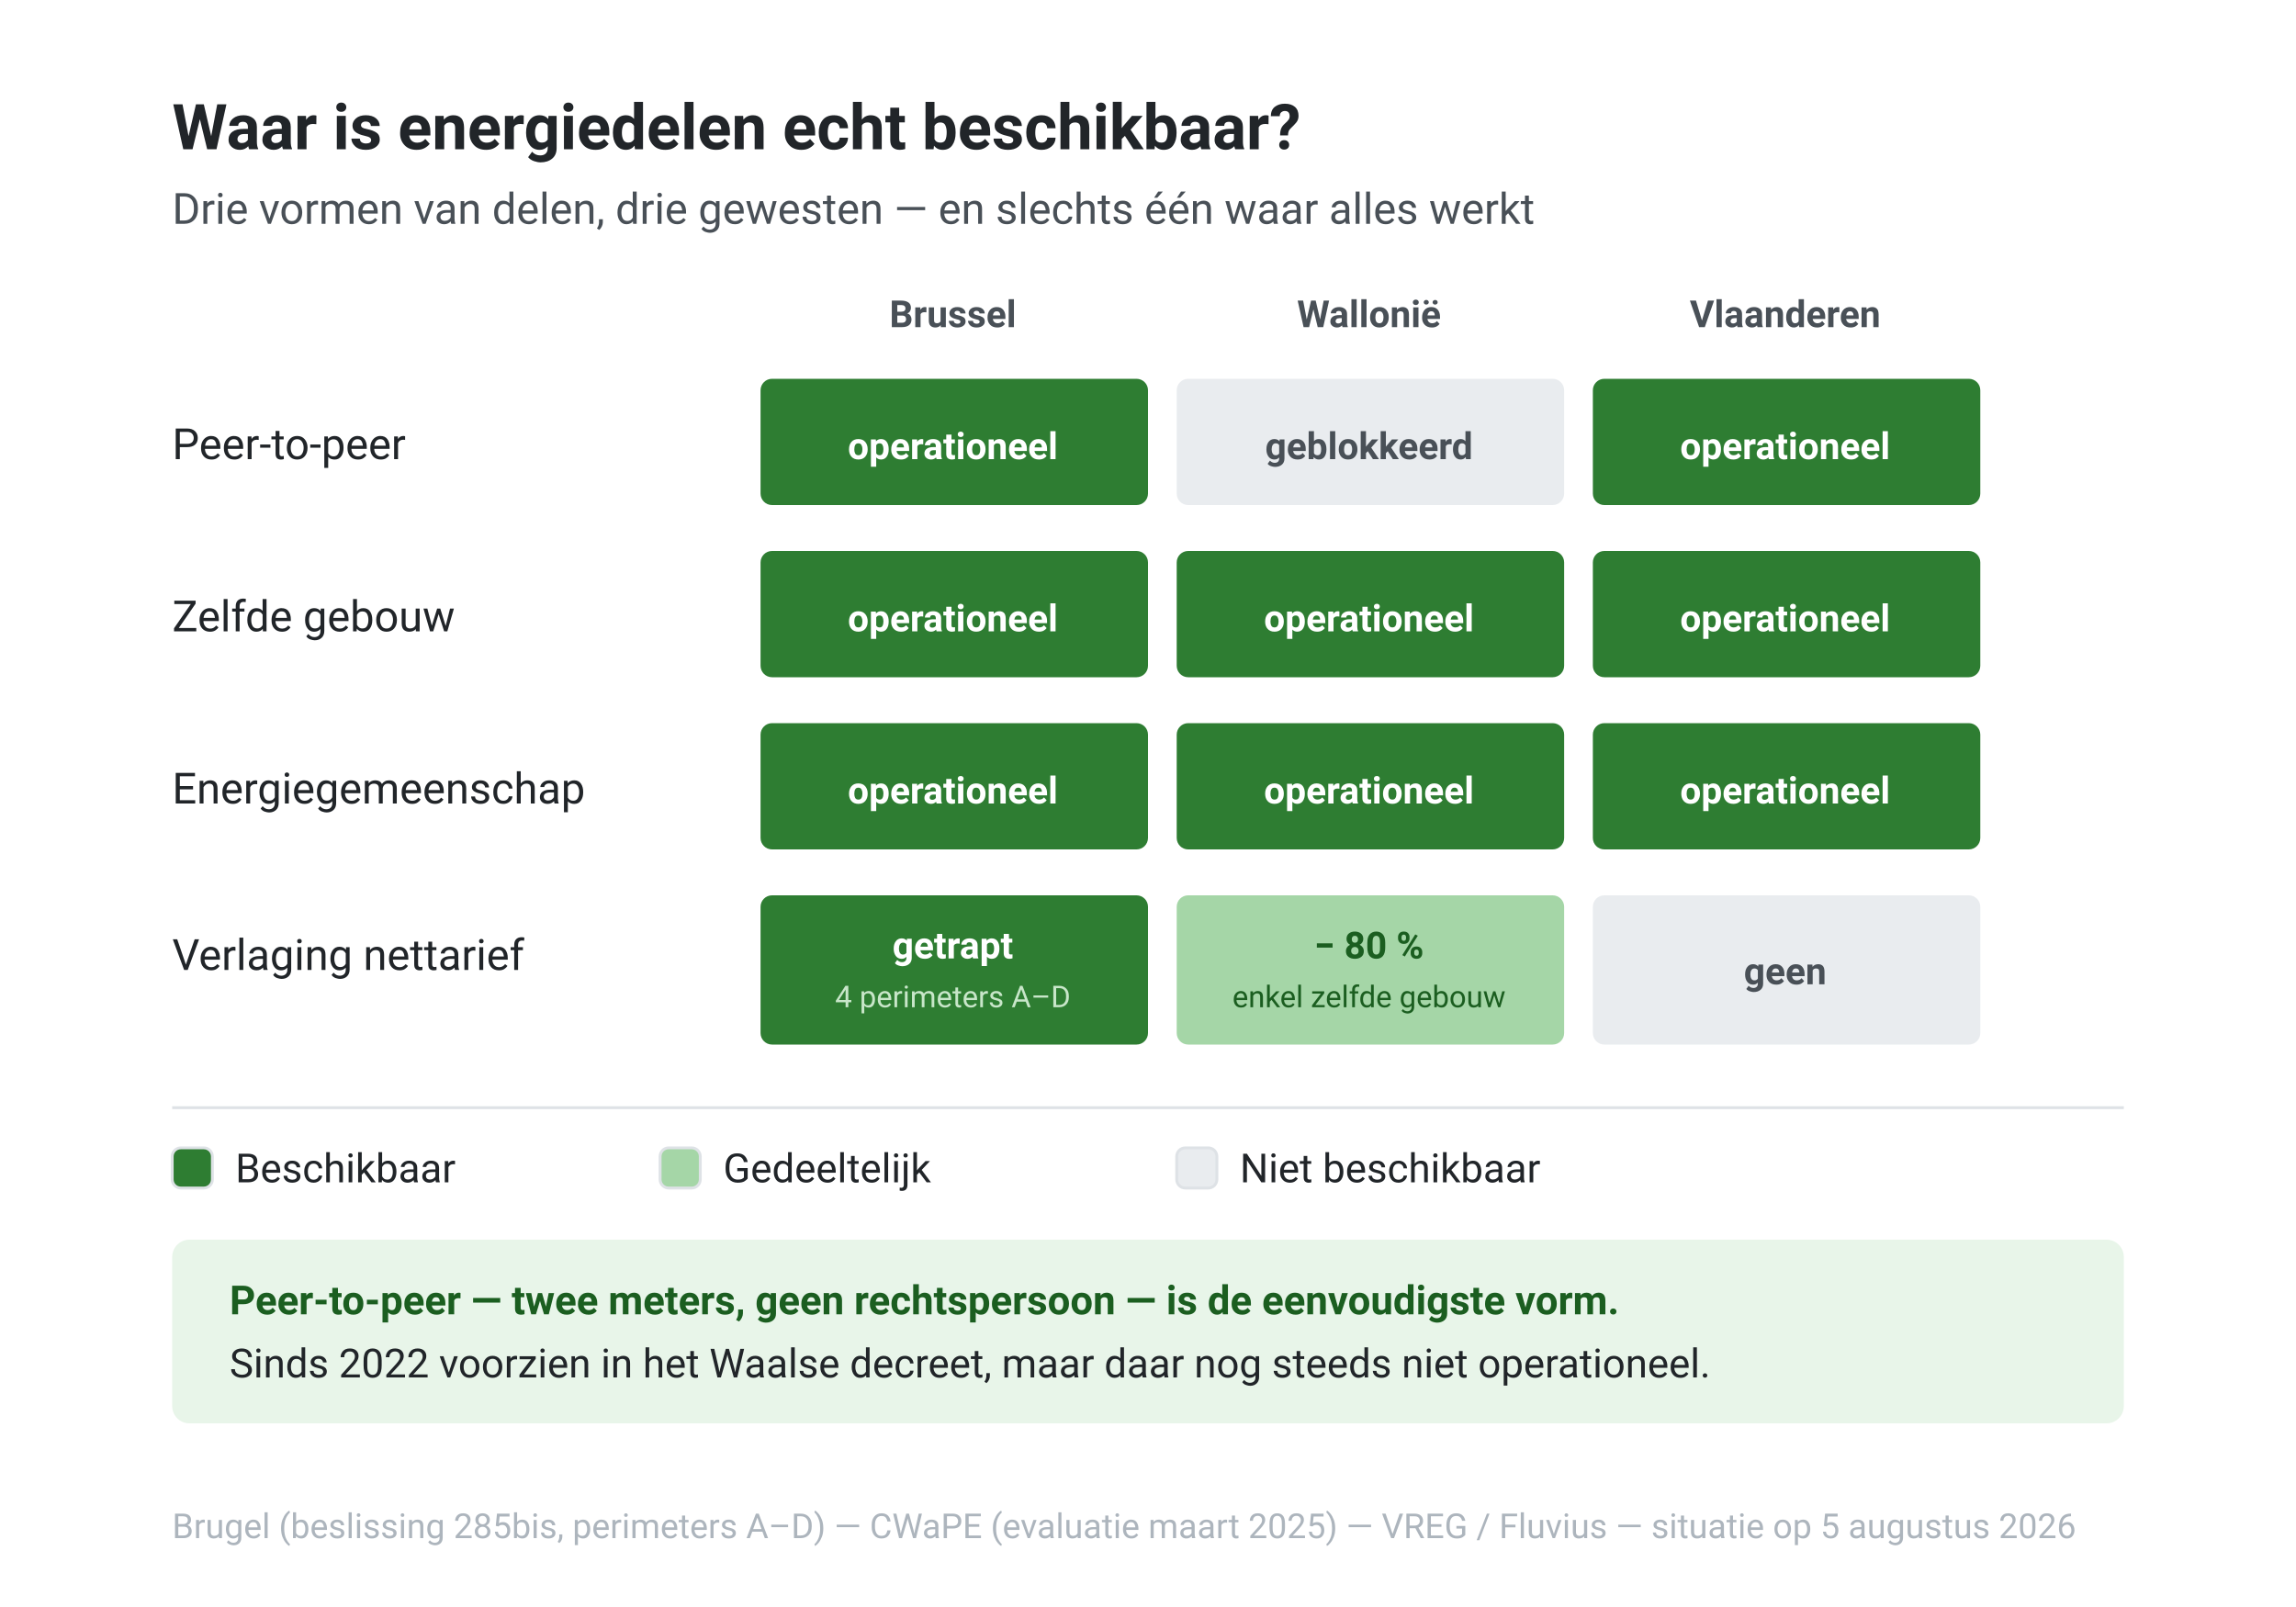
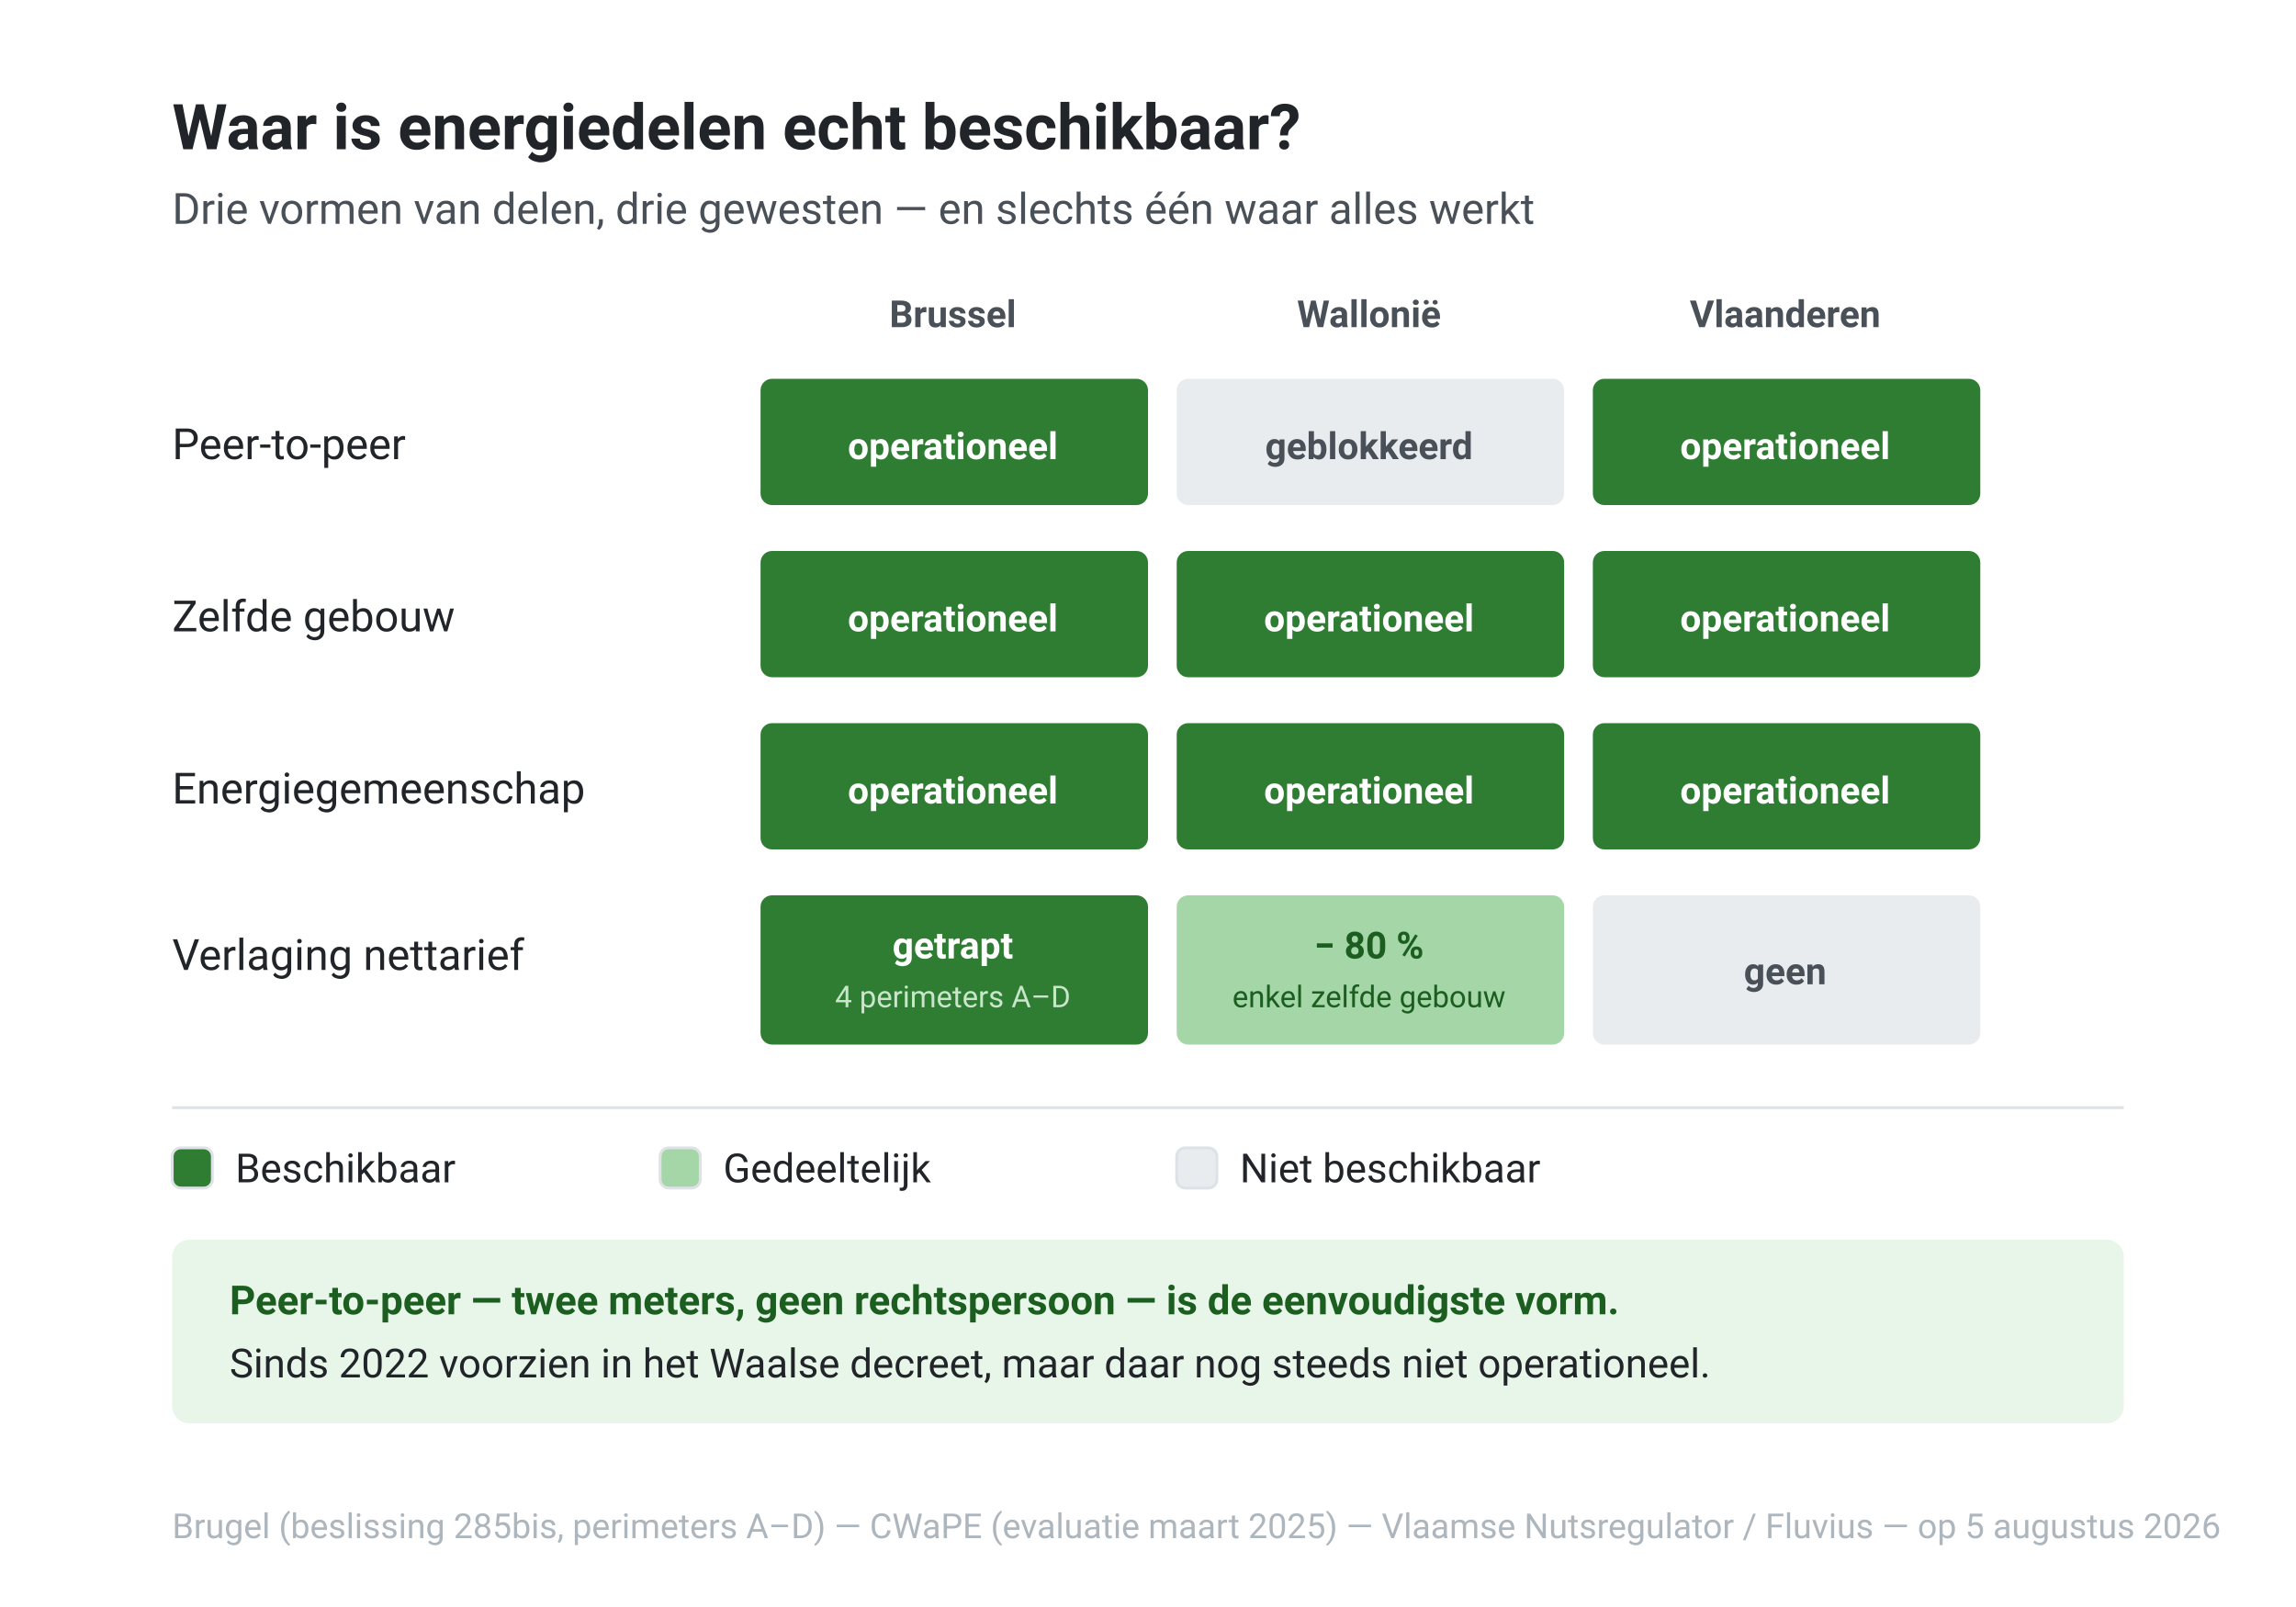
<svg xmlns="http://www.w3.org/2000/svg" viewBox="0 0 800 560" width="800" height="560" role="img" aria-labelledby="t d">
  <rect width="800" height="560" fill="#FFFFFF" />
  <g font-family="system-ui,-apple-system,'Segoe UI',Roboto,Helvetica,Arial,sans-serif">
    <text x="60" y="52" font-size="22" fill="#212529" font-weight="700">Waar is energiedelen echt beschikbaar?</text>
    <text x="60" y="78" font-size="15" fill="#495057" font-weight="400">Drie vormen van delen, drie gewesten — en slechts één waar alles werkt</text>
    <text x="332" y="114" font-size="13" fill="#495057" font-weight="700" text-anchor="middle">Brussel</text>
    <text x="477" y="114" font-size="13" fill="#495057" font-weight="700" text-anchor="middle">Wallonië</text>
    <text x="622" y="114" font-size="13" fill="#495057" font-weight="700" text-anchor="middle">Vlaanderen</text>
    <text x="60" y="160" font-size="15" fill="#212529" font-weight="400">Peer-to-peer</text>
    <rect x="265" y="132" width="135" height="44" rx="4" fill="#2e7d32" />
    <text x="332" y="160" font-size="13" fill="#FFFFFF" font-weight="600" text-anchor="middle">operationeel</text>
    <rect x="410" y="132" width="135" height="44" rx="4" fill="#E9ECEF" />
    <text x="477" y="160" font-size="13" fill="#495057" font-weight="600" text-anchor="middle">geblokkeerd</text>
    <rect x="555" y="132" width="135" height="44" rx="4" fill="#2e7d32" />
    <text x="622" y="160" font-size="13" fill="#FFFFFF" font-weight="600" text-anchor="middle">operationeel</text>
    <text x="60" y="220" font-size="15" fill="#212529" font-weight="400">Zelfde gebouw</text>
    <rect x="265" y="192" width="135" height="44" rx="4" fill="#2e7d32" />
    <text x="332" y="220" font-size="13" fill="#FFFFFF" font-weight="600" text-anchor="middle">operationeel</text>
    <rect x="410" y="192" width="135" height="44" rx="4" fill="#2e7d32" />
    <text x="477" y="220" font-size="13" fill="#FFFFFF" font-weight="600" text-anchor="middle">operationeel</text>
    <rect x="555" y="192" width="135" height="44" rx="4" fill="#2e7d32" />
    <text x="622" y="220" font-size="13" fill="#FFFFFF" font-weight="600" text-anchor="middle">operationeel</text>
    <text x="60" y="280" font-size="15" fill="#212529" font-weight="400">Energiegemeenschap</text>
    <rect x="265" y="252" width="135" height="44" rx="4" fill="#2e7d32" />
    <text x="332" y="280" font-size="13" fill="#FFFFFF" font-weight="600" text-anchor="middle">operationeel</text>
    <rect x="410" y="252" width="135" height="44" rx="4" fill="#2e7d32" />
    <text x="477" y="280" font-size="13" fill="#FFFFFF" font-weight="600" text-anchor="middle">operationeel</text>
    <rect x="555" y="252" width="135" height="44" rx="4" fill="#2e7d32" />
    <text x="622" y="280" font-size="13" fill="#FFFFFF" font-weight="600" text-anchor="middle">operationeel</text>
    <text x="60" y="338" font-size="15" fill="#212529" font-weight="400">Verlaging nettarief</text>
    <rect x="265" y="312" width="135" height="52" rx="4" fill="#2e7d32" />
    <text x="332" y="334" font-size="13" fill="#FFFFFF" font-weight="600" text-anchor="middle">getrapt</text>
    <text x="332" y="351" font-size="10.5" fill="#c8e6c9" font-weight="400" text-anchor="middle">4 perimeters A–D</text>
    <rect x="410" y="312" width="135" height="52" rx="4" fill="#a5d6a7" />
    <text x="477" y="334" font-size="13" fill="#1b5e20" font-weight="600" text-anchor="middle">− 80 %</text>
    <text x="477" y="351" font-size="10.5" fill="#1b5e20" font-weight="400" text-anchor="middle">enkel zelfde gebouw</text>
    <rect x="555" y="312" width="135" height="52" rx="4" fill="#E9ECEF" />
    <text x="622" y="343" font-size="13" fill="#495057" font-weight="600" text-anchor="middle">geen</text>
    <line x1="60" y1="386" x2="740" y2="386" stroke="#DEE2E6" stroke-width="1" />
    <rect x="60" y="400" width="14" height="14" rx="3" fill="#2e7d32" stroke="#DEE2E6" />
    <text x="82" y="412" font-size="14" fill="#212529" font-weight="400">Beschikbaar</text>
    <rect x="230" y="400" width="14" height="14" rx="3" fill="#a5d6a7" stroke="#DEE2E6" />
    <text x="252" y="412" font-size="14" fill="#212529" font-weight="400">Gedeeltelijk</text>
    <rect x="410" y="400" width="14" height="14" rx="3" fill="#E9ECEF" stroke="#DEE2E6" />
    <text x="432" y="412" font-size="14" fill="#212529" font-weight="400">Niet beschikbaar</text>
    <rect x="60" y="432" width="680" height="64" rx="6" fill="#e8f5e9" />
    <text x="80" y="458" font-size="14" fill="#1b5e20" font-weight="600">Peer-to-peer — twee meters, geen rechtspersoon — is de eenvoudigste vorm.</text>
    <text x="80" y="480" font-size="14" fill="#212529" font-weight="400">Sinds 2022 voorzien in het Waalse decreet, maar daar nog steeds niet operationeel.</text>
-     <text x="60" y="536" font-size="12" fill="#ADB5BD" font-weight="400">Brugel (beslissing 285bis, perimeters A–D) — CWaPE (evaluatie maart 2025) — VREG / Fluvius — situatie op 5 augustus 2026</text>
+     <text x="60" y="536" font-size="12" fill="#ADB5BD" font-weight="400">Brugel (beslissing 285bis, perimeters A–D) — CWaPE (evaluatie maart 2025) — Vlaamse Nutsregulator / Fluvius — op 5 augustus 2026</text>
  </g>
</svg>
